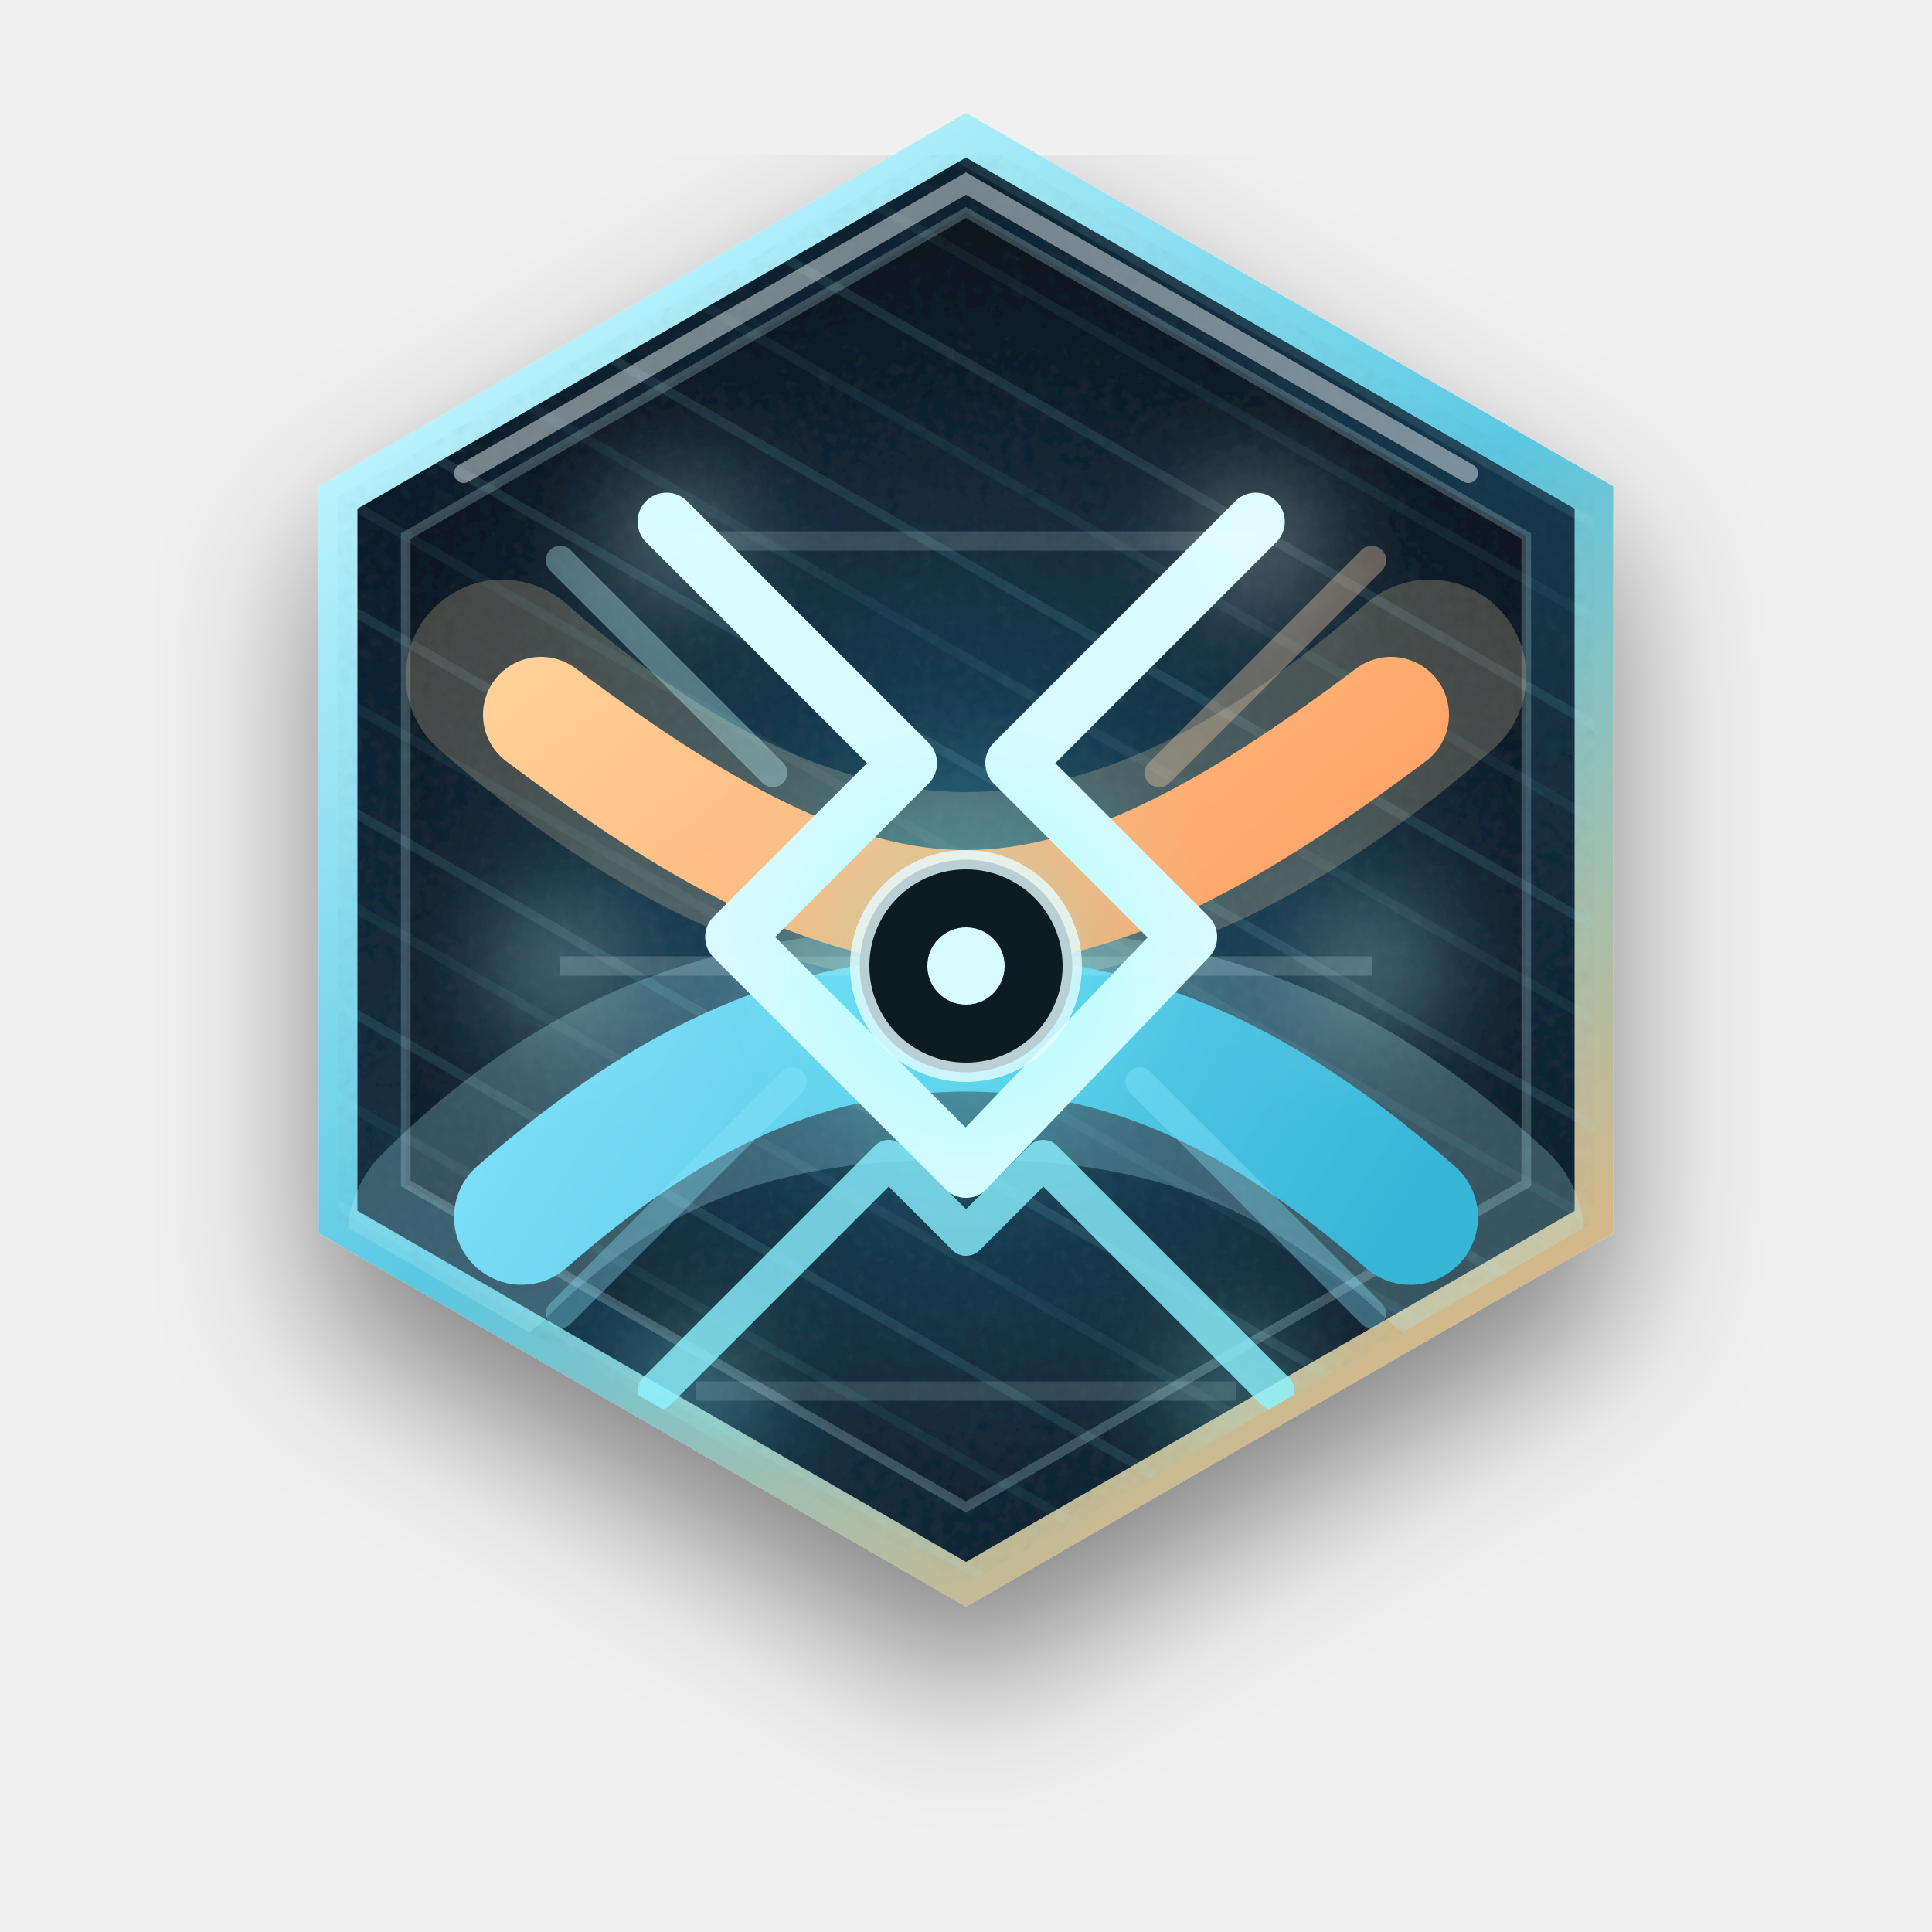
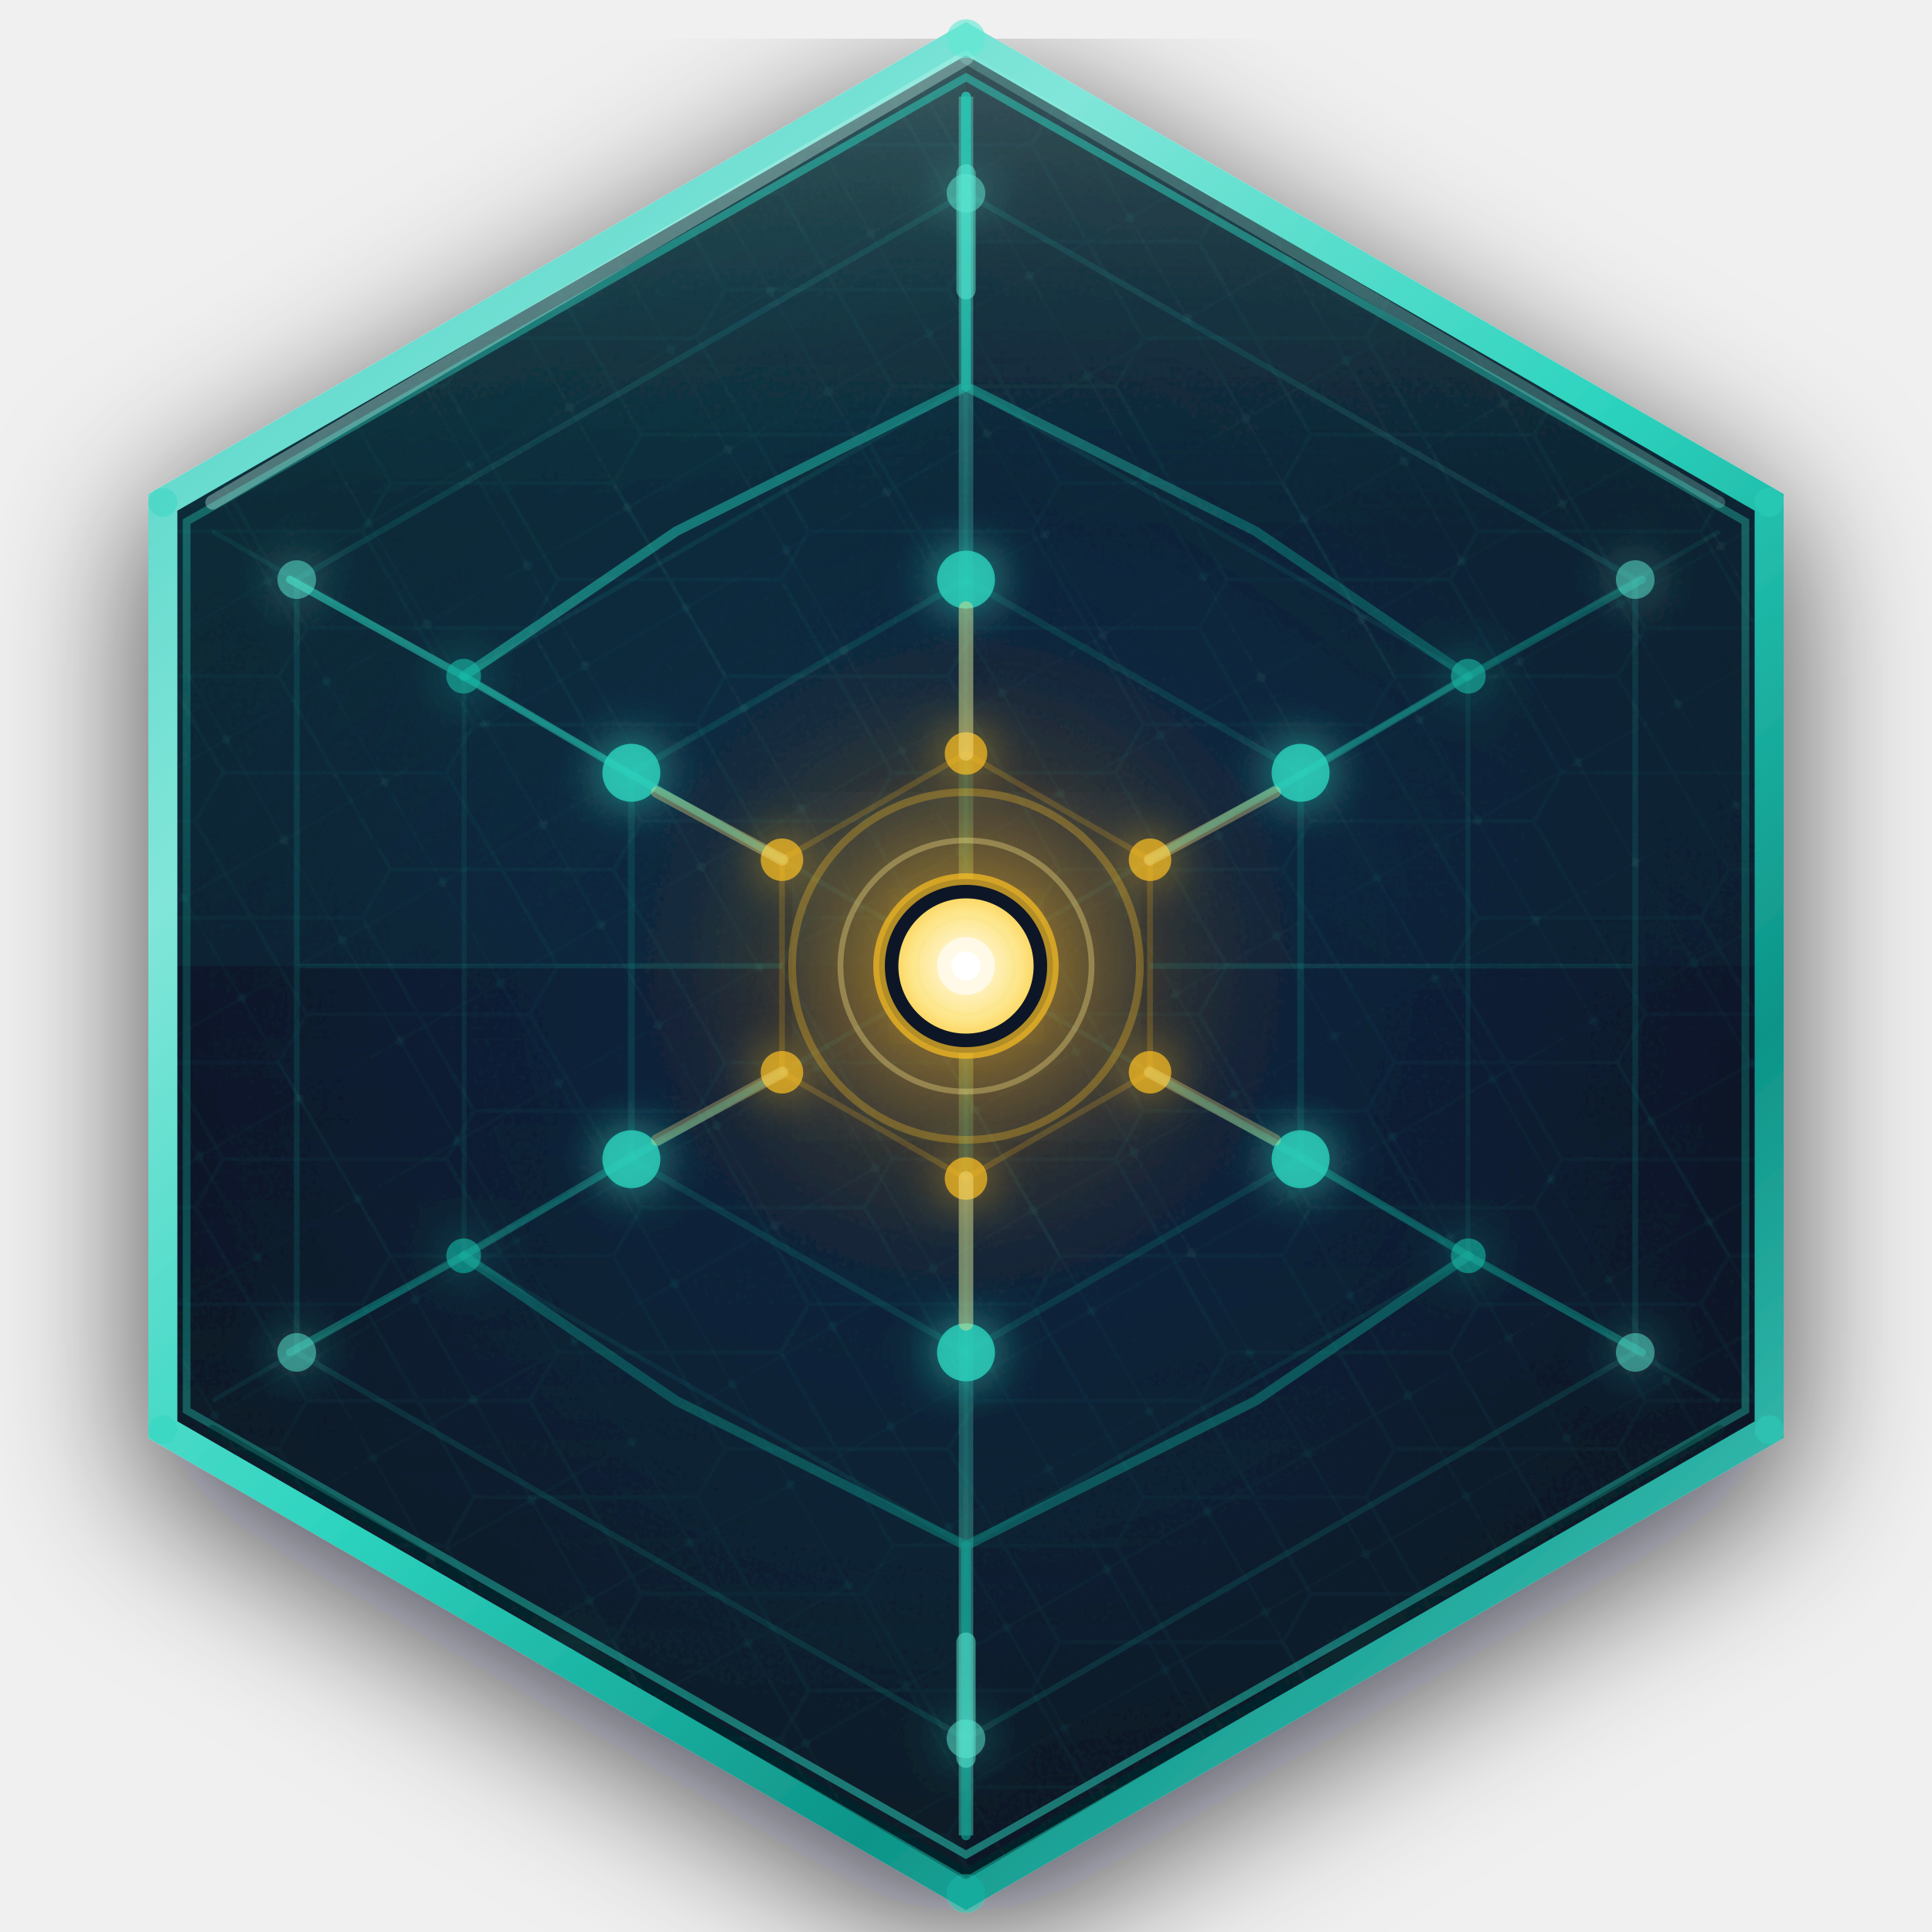
<svg xmlns="http://www.w3.org/2000/svg" width="200" height="200" viewBox="0 0 200 200" fill="none">
  <defs>
-     <linearGradient id="fabric-bg" x1="36" y1="28" x2="164" y2="172" gradientUnits="userSpaceOnUse">
-       <stop offset="0" stop-color="#08131E" />
-       <stop offset="0.5" stop-color="#12354A" />
-       <stop offset="1" stop-color="#071019" />
-     </linearGradient>
-     <linearGradient id="fabric-edge" x1="48" y1="32" x2="152" y2="168" gradientUnits="userSpaceOnUse">
-       <stop offset="0" stop-color="#BFF6FF" />
-       <stop offset="0.45" stop-color="#5AC8E3" />
-       <stop offset="1" stop-color="#FFB36A" />
-     </linearGradient>
-     <linearGradient id="fabric-band-a" x1="56" y1="72" x2="144" y2="128" gradientUnits="userSpaceOnUse">
-       <stop offset="0" stop-color="#8CE7FF" />
-       <stop offset="1" stop-color="#37B6D7" />
-     </linearGradient>
-     <linearGradient id="fabric-band-b" x1="64" y1="56" x2="136" y2="144" gradientUnits="userSpaceOnUse">
-       <stop offset="0" stop-color="#FFD39A" />
-       <stop offset="1" stop-color="#FF8A4C" />
-     </linearGradient>
-     <radialGradient id="fabric-core" cx="0" cy="0" r="1" gradientUnits="userSpaceOnUse" gradientTransform="translate(100 100) rotate(90) scale(76)">
-       <stop offset="0" stop-color="#1C536F" />
-       <stop offset="0.7" stop-color="#0E2230" />
-       <stop offset="1" stop-color="#071019" />
+     <linearGradient id="bg-midnight" x1="100" y1="4" x2="100" y2="196" gradientUnits="userSpaceOnUse">
+       <stop offset="0" stop-color="#0A1628" />
+       <stop offset="0.4" stop-color="#0C1E3A" />
+       <stop offset="0.7" stop-color="#081A30" />
+       <stop offset="1" stop-color="#040E1C" />
+     </linearGradient>
+     <linearGradient id="border-steel" x1="20" y1="10" x2="180" y2="190" gradientUnits="userSpaceOnUse">
+       <stop offset="0" stop-color="#4FD1C5" />
+       <stop offset="0.25" stop-color="#81E6D9" />
+       <stop offset="0.5" stop-color="#2DD4BF" />
+       <stop offset="0.75" stop-color="#0D9488" />
+       <stop offset="1" stop-color="#4FD1C5" />
+     </linearGradient>
+     <linearGradient id="border-inner" x1="100" y1="20" x2="100" y2="180" gradientUnits="userSpaceOnUse">
+       <stop offset="0" stop-color="#2DD4BF" stop-opacity="0.5" />
+       <stop offset="0.5" stop-color="#0D9488" stop-opacity="0.3" />
+       <stop offset="1" stop-color="#2DD4BF" stop-opacity="0.5" />
+     </linearGradient>
+     <radialGradient id="depth-field" cx="100" cy="100" r="85" gradientUnits="userSpaceOnUse">
+       <stop offset="0" stop-color="#0F2942" />
+       <stop offset="0.5" stop-color="#0A1F35" />
+       <stop offset="1" stop-color="#050F1E" />
    </radialGradient>
-     <pattern id="fabric-grid" width="18" height="18" patternUnits="userSpaceOnUse" patternTransform="rotate(30)">
-       <path d="M0 0H18" stroke="#A4F3FF" stroke-opacity="0.1" stroke-width="2" />
-       <path d="M0 9H18" stroke="#A4F3FF" stroke-opacity="0.06" stroke-width="1" />
+     <radialGradient id="core-radiance" cx="100" cy="100" r="35" gradientUnits="userSpaceOnUse">
+       <stop offset="0" stop-color="#FCD34D" stop-opacity="0.7" />
+       <stop offset="0.3" stop-color="#F59E0B" stop-opacity="0.4" />
+       <stop offset="0.6" stop-color="#D97706" stop-opacity="0.15" />
+       <stop offset="1" stop-color="#92400E" stop-opacity="0" />
+     </radialGradient>
+     <radialGradient id="core-hot" cx="100" cy="100" r="14" gradientUnits="userSpaceOnUse">
+       <stop offset="0" stop-color="#FFFBEB" />
+       <stop offset="0.4" stop-color="#FDE68A" />
+       <stop offset="0.7" stop-color="#FBBF24" />
+       <stop offset="1" stop-color="#F59E0B" stop-opacity="0.6" />
+     </radialGradient>
+     <linearGradient id="facet-a" x1="50" y1="30" x2="100" y2="100" gradientUnits="userSpaceOnUse">
+       <stop offset="0" stop-color="#2DD4BF" stop-opacity="0.12" />
+       <stop offset="1" stop-color="#0D9488" stop-opacity="0.02" />
+     </linearGradient>
+     <linearGradient id="facet-b" x1="150" y1="30" x2="100" y2="100" gradientUnits="userSpaceOnUse">
+       <stop offset="0" stop-color="#4FD1C5" stop-opacity="0.08" />
+       <stop offset="1" stop-color="#0F766E" stop-opacity="0.01" />
+     </linearGradient>
+     <linearGradient id="facet-c" x1="100" y1="170" x2="100" y2="100" gradientUnits="userSpaceOnUse">
+       <stop offset="0" stop-color="#0D9488" stop-opacity="0.08" />
+       <stop offset="1" stop-color="#134E4A" stop-opacity="0.01" />
+     </linearGradient>
+     <linearGradient id="circuit-grad" x1="40" y1="40" x2="160" y2="160" gradientUnits="userSpaceOnUse">
+       <stop offset="0" stop-color="#2DD4BF" stop-opacity="0.6" />
+       <stop offset="0.5" stop-color="#14B8A6" stop-opacity="0.3" />
+       <stop offset="1" stop-color="#0D9488" stop-opacity="0.5" />
+     </linearGradient>
+     <linearGradient id="axial-beam" x1="100" y1="25" x2="100" y2="175" gradientUnits="userSpaceOnUse">
+       <stop offset="0" stop-color="#5EEAD4" stop-opacity="0.4" />
+       <stop offset="0.35" stop-color="#2DD4BF" stop-opacity="0.15" />
+       <stop offset="0.5" stop-color="#FBBF24" stop-opacity="0.6" />
+       <stop offset="0.65" stop-color="#2DD4BF" stop-opacity="0.15" />
+       <stop offset="1" stop-color="#5EEAD4" stop-opacity="0.4" />
+     </linearGradient>
+     <linearGradient id="specular-top" x1="100" y1="4" x2="100" y2="55" gradientUnits="userSpaceOnUse">
+       <stop offset="0" stop-color="#CCFBF1" stop-opacity="0.25" />
+       <stop offset="1" stop-color="#0F766E" stop-opacity="0" />
+     </linearGradient>
+     <linearGradient id="gold-accent" x1="70" y1="70" x2="130" y2="130" gradientUnits="userSpaceOnUse">
+       <stop offset="0" stop-color="#FDE68A" />
+       <stop offset="0.5" stop-color="#FBBF24" />
+       <stop offset="1" stop-color="#D97706" />
+     </linearGradient>
+     <pattern id="hex-grid" width="20" height="17.32" patternUnits="userSpaceOnUse" patternTransform="rotate(30)">
+       <path d="M10 0L20 5.77V11.55L10 17.32L0 11.55V5.77Z" fill="none" stroke="#2DD4BF" stroke-opacity="0.04" stroke-width="0.4" />
    </pattern>
-     <filter id="fabric-shadow" x="16" y="8" width="168" height="184" filterUnits="userSpaceOnUse" color-interpolation-filters="sRGB">
-       <feDropShadow dx="0" dy="8" stdDeviation="8" flood-color="#02070C" flood-opacity="0.45" />
-     </filter>
-     <filter id="fabric-glow" x="30" y="30" width="140" height="140" filterUnits="userSpaceOnUse" color-interpolation-filters="sRGB">
+     <pattern id="fortify-hatch" width="12" height="12" patternUnits="userSpaceOnUse" patternTransform="rotate(60)">
+       <path d="M0 6H12" stroke="#4FD1C5" stroke-opacity="0.03" stroke-width="0.3" />
+       <path d="M6 0V12" stroke="#4FD1C5" stroke-opacity="0.025" stroke-width="0.3" />
+       <circle cx="6" cy="6" r="0.5" fill="#5EEAD4" fill-opacity="0.04" />
+     </pattern>
+     <filter id="outer-shadow" x="-10%" y="-5%" width="120%" height="120%" color-interpolation-filters="sRGB">
+       <feDropShadow dx="0" dy="4" stdDeviation="8" flood-color="#020617" flood-opacity="0.7" />
+     </filter>
+     <filter id="ambient-glow" x="20%" y="20%" width="60%" height="60%" filterUnits="objectBoundingBox" color-interpolation-filters="sRGB">
+       <feGaussianBlur stdDeviation="12" result="blur" />
+       <feColorMatrix in="blur" type="matrix" values="0 0.6 0.5 0 0  0 0.8 0.7 0 0  0 0.5 0.8 0 0.1  0 0 0 0.8 0" />
+     </filter>
+     <filter id="core-bloom" x="30%" y="30%" width="40%" height="40%" filterUnits="objectBoundingBox" color-interpolation-filters="sRGB">
      <feGaussianBlur stdDeviation="6" result="blur" />
-       <feColorMatrix in="blur" type="matrix" values="1 0 0 0 0 0 1 0 0 0.35 0 0 1 0 0.45 0 0 0 1 0" />
-     </filter>
-     <filter id="fabric-noise" x="24" y="16" width="152" height="168" filterUnits="userSpaceOnUse" color-interpolation-filters="sRGB">
-       <feTurbulence type="fractalNoise" baseFrequency="0.85" numOctaves="2" seed="7" result="noise" />
+       <feColorMatrix in="blur" type="matrix" values="1 0.8 0 0 0.1  0.8 0.6 0 0 0.05  0 0 0 0 0  0 0 0 1 0" />
+     </filter>
+     <filter id="surface-noise" x="0%" y="0%" width="100%" height="100%" filterUnits="objectBoundingBox" color-interpolation-filters="sRGB">
+       <feTurbulence type="fractalNoise" baseFrequency="1.8" numOctaves="4" seed="7" result="noise" />
      <feColorMatrix in="noise" type="saturate" values="0" />
      <feComponentTransfer>
-         <feFuncA type="table" tableValues="0 0.08" />
+         <feFuncA type="table" tableValues="0 0.04" />
      </feComponentTransfer>
    </filter>
-     <clipPath id="fabric-clip">
-       <path d="M100 14L165 51.5V126.5L100 164L35 126.5V51.5L100 14Z" />
+     <filter id="node-glow" x="-100%" y="-100%" width="300%" height="300%" color-interpolation-filters="sRGB">
+       <feGaussianBlur stdDeviation="2.5" result="blur" />
+       <feComposite in="SourceGraphic" in2="blur" operator="over" />
+     </filter>
+     <filter id="bevel" x="-5%" y="-5%" width="110%" height="110%" color-interpolation-filters="sRGB">
+       <feGaussianBlur stdDeviation="1" result="blur" />
+       <feSpecularLighting in="blur" surfaceScale="3" specularConstant="0.6" specularExponent="20" result="spec">
+         <fePointLight x="80" y="30" z="120" />
+       </feSpecularLighting>
+       <feComposite in="spec" in2="SourceGraphic" operator="in" result="specOut" />
+       <feComposite in="SourceGraphic" in2="specOut" operator="arithmetic" k1="0" k2="1" k3="0.3" k4="0" />
+     </filter>
+     <clipPath id="hex-clip">
+       <polygon points="100,4 183.14,52 183.14,148 100,196 16.86,148 16.86,52" />
+     </clipPath>
+     <clipPath id="hex-inner-clip">
+       <polygon points="100,14 174.45,57 174.45,143 100,186 25.55,143 25.55,57" />
+     </clipPath>
+     <clipPath id="hex-shield-clip">
+       <polygon points="100,30 160.62,65 160.62,135 100,170 39.38,135 39.38,65" />
    </clipPath>
  </defs>
-   <g filter="url(#fabric-shadow)">
-     <path d="M100 14L165 51.5V126.5L100 164L35 126.5V51.5L100 14Z" fill="url(#fabric-bg)" />
-     <path d="M100 22L158 55.5V122.5L100 156L42 122.5V55.5L100 22Z" fill="url(#fabric-core)" stroke="#D9FBFF" stroke-opacity="0.22" />
-     <path d="M100 14L165 51.5V126.5L100 164L35 126.5V51.5L100 14Z" stroke="url(#fabric-edge)" stroke-width="4" />
-     <g clip-path="url(#fabric-clip)">
-       <rect x="28" y="16" width="144" height="152" fill="url(#fabric-grid)" />
-       <rect x="28" y="16" width="144" height="152" filter="url(#fabric-noise)" />
-       <path d="M48 128C64 112 80 108 100 108C121 108 136 113 152 128" stroke="#B8F8FF" stroke-opacity="0.24" stroke-width="24" stroke-linecap="round" />
-       <path d="M52 70C68 84 84 92 100 92C116 92 132 84 148 70" stroke="#FFE0B0" stroke-opacity="0.22" stroke-width="20" stroke-linecap="round" />
-       <path d="M54 126C70 112 84 106 100 106C116 106 130 112 146 126" stroke="url(#fabric-band-a)" stroke-width="14" stroke-linecap="round" />
-       <path d="M56 74C72 86 86 94 100 94C114 94 128 86 144 74" stroke="url(#fabric-band-b)" stroke-width="12" stroke-linecap="round" />
-       <path d="M69 54L94 79L76 97L100 121L123 97L105 79L130 54" stroke="#D9FBFF" stroke-width="6" stroke-linecap="round" stroke-linejoin="round" />
-       <path d="M68 144L92 120L100 128L108 120L132 144" stroke="#89F0FF" stroke-opacity="0.8" stroke-width="4" stroke-linecap="round" stroke-linejoin="round" />
-       <path d="M58 58L80 80" stroke="#C1FBFF" stroke-opacity="0.35" stroke-width="3" stroke-linecap="round" />
-       <path d="M142 58L120 80" stroke="#FFD0A8" stroke-opacity="0.35" stroke-width="3" stroke-linecap="round" />
-       <path d="M58 136L82 112" stroke="#8EE8FF" stroke-opacity="0.35" stroke-width="3" stroke-linecap="round" />
-       <path d="M142 136L118 112" stroke="#8EE8FF" stroke-opacity="0.35" stroke-width="3" stroke-linecap="round" />
-       <path d="M70 56H130" stroke="#E6FCFF" stroke-opacity="0.16" stroke-width="2" />
-       <path d="M58 100H142" stroke="#E6FCFF" stroke-opacity="0.18" stroke-width="2" />
-       <path d="M72 144H128" stroke="#E6FCFF" stroke-opacity="0.14" stroke-width="2" />
-       <g filter="url(#fabric-glow)">
-         <circle cx="100" cy="100" r="18" fill="#67E8F9" fill-opacity="0.24" />
-         <circle cx="70" cy="56" r="4" fill="#D2FCFF" />
-         <circle cx="130" cy="56" r="4" fill="#FFD4A9" />
-         <circle cx="58" cy="100" r="4" fill="#D2FCFF" />
-         <circle cx="142" cy="100" r="4" fill="#D2FCFF" />
-         <circle cx="72" cy="144" r="4" fill="#9EEDFF" />
-         <circle cx="128" cy="144" r="4" fill="#9EEDFF" />
+   <g filter="url(#outer-shadow)">
+     <polygon points="100,4 183.14,52 183.14,148 100,196 16.86,148 16.86,52" fill="url(#bg-midnight)" />
+     <polygon points="100,4 183.14,52 183.14,148 100,196 16.86,148 16.86,52" fill="url(#depth-field)" opacity="0.7" />
+     <g clip-path="url(#hex-clip)">
+       <rect x="10" y="0" width="180" height="200" fill="url(#hex-grid)" />
+       <rect x="10" y="0" width="180" height="200" fill="url(#fortify-hatch)" />
+       <rect x="10" y="0" width="180" height="200" filter="url(#surface-noise)" />
+       <polygon points="100,4 16.86,52 16.86,100 100,100" fill="url(#facet-a)" />
+       <polygon points="100,4 183.14,52 183.14,100 100,100" fill="url(#facet-b)" />
+       <polygon points="16.86,100 16.86,148 100,196 100,100" fill="url(#facet-c)" />
+       <polygon points="183.14,100 183.14,148 100,196 100,100" fill="url(#facet-c)" opacity="0.7" />
+       <polygon points="100,4 183.14,52 100,65 16.86,52" fill="url(#specular-top)" />
+       <polygon points="100,20 169.28,60 169.28,140 100,180 30.72,140 30.72,60" fill="none" stroke="#2DD4BF" stroke-opacity="0.12" stroke-width="0.6" />
+       <polygon points="100,40 151.96,70 151.96,130 100,160 48.04,130 48.04,70" fill="none" stroke="#2DD4BF" stroke-opacity="0.08" stroke-width="0.5" />
+       <polygon points="100,60 134.64,80 134.64,120 100,140 65.36,120 65.36,80" fill="none" stroke="#14B8A6" stroke-opacity="0.15" stroke-width="0.7" />
+       <polygon points="100,78 119.05,89 119.05,111 100,122 80.95,111 80.95,89" fill="none" stroke="#FBBF24" stroke-opacity="0.2" stroke-width="0.6" />
+       <line x1="100" y1="10" x2="100" y2="190" stroke="url(#axial-beam)" stroke-width="1.5" />
+       <line x1="100" y1="100" x2="100" y2="10" stroke="#2DD4BF" stroke-opacity="0.1" stroke-width="0.5" />
+       <line x1="100" y1="100" x2="178" y2="55" stroke="#2DD4BF" stroke-opacity="0.08" stroke-width="0.5" />
+       <line x1="100" y1="100" x2="178" y2="145" stroke="#2DD4BF" stroke-opacity="0.08" stroke-width="0.5" />
+       <line x1="100" y1="100" x2="100" y2="190" stroke="#2DD4BF" stroke-opacity="0.1" stroke-width="0.5" />
+       <line x1="100" y1="100" x2="22" y2="145" stroke="#2DD4BF" stroke-opacity="0.08" stroke-width="0.5" />
+       <line x1="100" y1="100" x2="22" y2="55" stroke="#2DD4BF" stroke-opacity="0.08" stroke-width="0.5" />
+       <path d="M100 10 L100 40 L130 55 L152 70" stroke="url(#circuit-grad)" stroke-width="1" stroke-linecap="round" fill="none" />
+       <path d="M100 10 L100 40 L70 55 L48 70" stroke="url(#circuit-grad)" stroke-width="1" stroke-linecap="round" fill="none" />
+       <path d="M30 60 L48 70 L65 80 L81 89" stroke="url(#circuit-grad)" stroke-width="0.8" stroke-linecap="round" fill="none" />
+       <path d="M170 60 L152 70 L135 80 L119 89" stroke="url(#circuit-grad)" stroke-width="0.8" stroke-linecap="round" fill="none" />
+       <path d="M100 190 L100 160 L130 145 L152 130" stroke="url(#circuit-grad)" stroke-width="1" stroke-linecap="round" fill="none" />
+       <path d="M100 190 L100 160 L70 145 L48 130" stroke="url(#circuit-grad)" stroke-width="1" stroke-linecap="round" fill="none" />
+       <path d="M30 140 L48 130 L65 120 L81 111" stroke="url(#circuit-grad)" stroke-width="0.8" stroke-linecap="round" fill="none" />
+       <path d="M170 140 L152 130 L135 120 L119 111" stroke="url(#circuit-grad)" stroke-width="0.8" stroke-linecap="round" fill="none" />
+       <path d="M48 70 L65 80" stroke="#2DD4BF" stroke-opacity="0.2" stroke-width="0.6" stroke-linecap="round" fill="none" />
+       <path d="M135 80 L152 70" stroke="#2DD4BF" stroke-opacity="0.2" stroke-width="0.6" stroke-linecap="round" fill="none" />
+       <path d="M65 80 L81 89" stroke="#14B8A6" stroke-opacity="0.25" stroke-width="0.7" stroke-linecap="round" fill="none" />
+       <path d="M119 89 L135 80" stroke="#14B8A6" stroke-opacity="0.25" stroke-width="0.7" stroke-linecap="round" fill="none" />
+       <line x1="31" y1="100" x2="65" y2="100" stroke="#2DD4BF" stroke-opacity="0.1" stroke-width="0.5" />
+       <line x1="135" y1="100" x2="169" y2="100" stroke="#2DD4BF" stroke-opacity="0.1" stroke-width="0.5" />
+       <line x1="65" y1="100" x2="81" y2="100" stroke="#14B8A6" stroke-opacity="0.15" stroke-width="0.6" />
+       <line x1="119" y1="100" x2="135" y2="100" stroke="#14B8A6" stroke-opacity="0.15" stroke-width="0.6" />
+       <g filter="url(#ambient-glow)">
+         <circle cx="100" cy="100" r="30" fill="#0D9488" fill-opacity="0.15" />
      </g>
-       <circle cx="100" cy="100" r="11" fill="#091A24" stroke="#E6FCFF" stroke-opacity="0.8" stroke-width="2" />
-       <circle cx="100" cy="100" r="4" fill="#D8FBFF" />
+       <g filter="url(#core-bloom)">
+         <circle cx="100" cy="100" r="20" fill="#FBBF24" fill-opacity="0.2" />
+       </g>
+       <circle cx="100" cy="100" r="35" fill="url(#core-radiance)" />
+       <circle cx="100" cy="100" r="18" fill="none" stroke="#FBBF24" stroke-opacity="0.3" stroke-width="0.8" />
+       <circle cx="100" cy="100" r="13" fill="none" stroke="#FDE68A" stroke-opacity="0.35" stroke-width="0.6" />
+       <circle cx="100" cy="100" r="9" fill="#0A1628" stroke="#FBBF24" stroke-opacity="0.7" stroke-width="1.2" />
+       <circle cx="100" cy="100" r="7" fill="url(#core-hot)" />
+       <circle cx="100" cy="100" r="5" fill="none" stroke="#FDE68A" stroke-opacity="0.5" stroke-width="0.4" />
+       <circle cx="100" cy="100" r="3" fill="#FFFBEB" fill-opacity="0.9" />
+       <circle cx="100" cy="100" r="1.5" fill="#FFFFFF" />
+       <g filter="url(#node-glow)">
+         <circle cx="100" cy="60" r="3" fill="#2DD4BF" fill-opacity="0.8" />
+         <circle cx="134.64" cy="80" r="3" fill="#2DD4BF" fill-opacity="0.8" />
+         <circle cx="134.64" cy="120" r="3" fill="#2DD4BF" fill-opacity="0.8" />
+         <circle cx="100" cy="140" r="3" fill="#2DD4BF" fill-opacity="0.8" />
+         <circle cx="65.36" cy="120" r="3" fill="#2DD4BF" fill-opacity="0.8" />
+         <circle cx="65.36" cy="80" r="3" fill="#2DD4BF" fill-opacity="0.8" />
+         <circle cx="100" cy="78" r="2.2" fill="#FBBF24" fill-opacity="0.7" />
+         <circle cx="119.05" cy="89" r="2.2" fill="#FBBF24" fill-opacity="0.7" />
+         <circle cx="119.05" cy="111" r="2.2" fill="#FBBF24" fill-opacity="0.7" />
+         <circle cx="100" cy="122" r="2.2" fill="#FBBF24" fill-opacity="0.7" />
+         <circle cx="80.95" cy="111" r="2.2" fill="#FBBF24" fill-opacity="0.7" />
+         <circle cx="80.95" cy="89" r="2.2" fill="#FBBF24" fill-opacity="0.7" />
+         <circle cx="100" cy="20" r="2" fill="#5EEAD4" fill-opacity="0.5" />
+         <circle cx="169.28" cy="60" r="2" fill="#5EEAD4" fill-opacity="0.5" />
+         <circle cx="169.28" cy="140" r="2" fill="#5EEAD4" fill-opacity="0.5" />
+         <circle cx="100" cy="180" r="2" fill="#5EEAD4" fill-opacity="0.5" />
+         <circle cx="30.72" cy="140" r="2" fill="#5EEAD4" fill-opacity="0.5" />
+         <circle cx="30.72" cy="60" r="2" fill="#5EEAD4" fill-opacity="0.5" />
+         <circle cx="48" cy="70" r="1.8" fill="#14B8A6" fill-opacity="0.6" />
+         <circle cx="152" cy="70" r="1.8" fill="#14B8A6" fill-opacity="0.6" />
+         <circle cx="48" cy="130" r="1.8" fill="#14B8A6" fill-opacity="0.6" />
+         <circle cx="152" cy="130" r="1.8" fill="#14B8A6" fill-opacity="0.6" />
+         <circle cx="141.57" cy="28" r="1.5" fill="#5EEAD4" fill-opacity="0.35" />
+         <circle cx="58.43" cy="28" r="1.5" fill="#5EEAD4" fill-opacity="0.35" />
+         <circle cx="141.57" cy="172" r="1.5" fill="#5EEAD4" fill-opacity="0.35" />
+         <circle cx="58.43" cy="172" r="1.5" fill="#5EEAD4" fill-opacity="0.35" />
+       </g>
+       <line x1="100" y1="78" x2="100" y2="63" stroke="#FDE68A" stroke-opacity="0.4" stroke-width="1.5" stroke-linecap="round" />
+       <line x1="119" y1="89" x2="132" y2="82" stroke="#FDE68A" stroke-opacity="0.35" stroke-width="1.2" stroke-linecap="round" />
+       <line x1="119" y1="111" x2="132" y2="118" stroke="#FDE68A" stroke-opacity="0.3" stroke-width="1.2" stroke-linecap="round" />
+       <line x1="100" y1="122" x2="100" y2="137" stroke="#FDE68A" stroke-opacity="0.4" stroke-width="1.5" stroke-linecap="round" />
+       <line x1="81" y1="111" x2="68" y2="118" stroke="#FDE68A" stroke-opacity="0.3" stroke-width="1.2" stroke-linecap="round" />
+       <line x1="81" y1="89" x2="68" y2="82" stroke="#FDE68A" stroke-opacity="0.35" stroke-width="1.2" stroke-linecap="round" />
+       <line x1="100" y1="18" x2="100" y2="30" stroke="#5EEAD4" stroke-opacity="0.5" stroke-width="2" stroke-linecap="round" />
+       <line x1="100" y1="170" x2="100" y2="182" stroke="#5EEAD4" stroke-opacity="0.5" stroke-width="2" stroke-linecap="round" />
    </g>
-     <path d="M48 49L100 19L152 49" stroke="#F4FEFF" stroke-opacity="0.45" stroke-width="2" stroke-linecap="round" />
+     <polygon points="100,4 183.14,52 183.14,148 100,196 16.86,148 16.86,52" fill="none" stroke="url(#border-steel)" stroke-width="3" />
+     <polygon points="100,8 180.68,54 180.68,146 100,192 19.32,146 19.32,54" fill="none" stroke="url(#border-inner)" stroke-width="0.8" />
+     <line x1="22" y1="52" x2="100" y2="6" stroke="#CCFBF1" stroke-opacity="0.35" stroke-width="1.5" stroke-linecap="round" />
+     <line x1="100" y1="6" x2="178" y2="52" stroke="#99F6E4" stroke-opacity="0.25" stroke-width="1.2" stroke-linecap="round" />
+     <line x1="22" y1="148" x2="100" y2="194" stroke="#042F2E" stroke-opacity="0.4" stroke-width="1" stroke-linecap="round" />
+     <line x1="100" y1="194" x2="178" y2="148" stroke="#042F2E" stroke-opacity="0.4" stroke-width="1" stroke-linecap="round" />
+     <circle cx="100" cy="4" r="2" fill="#5EEAD4" fill-opacity="0.6" />
+     <circle cx="183.14" cy="52" r="1.5" fill="#2DD4BF" fill-opacity="0.4" />
+     <circle cx="183.14" cy="148" r="1.5" fill="#2DD4BF" fill-opacity="0.4" />
+     <circle cx="100" cy="196" r="2" fill="#14B8A6" fill-opacity="0.5" />
+     <circle cx="16.86" cy="148" r="1.5" fill="#2DD4BF" fill-opacity="0.4" />
+     <circle cx="16.86" cy="52" r="1.5" fill="#2DD4BF" fill-opacity="0.4" />
  </g>
</svg>
